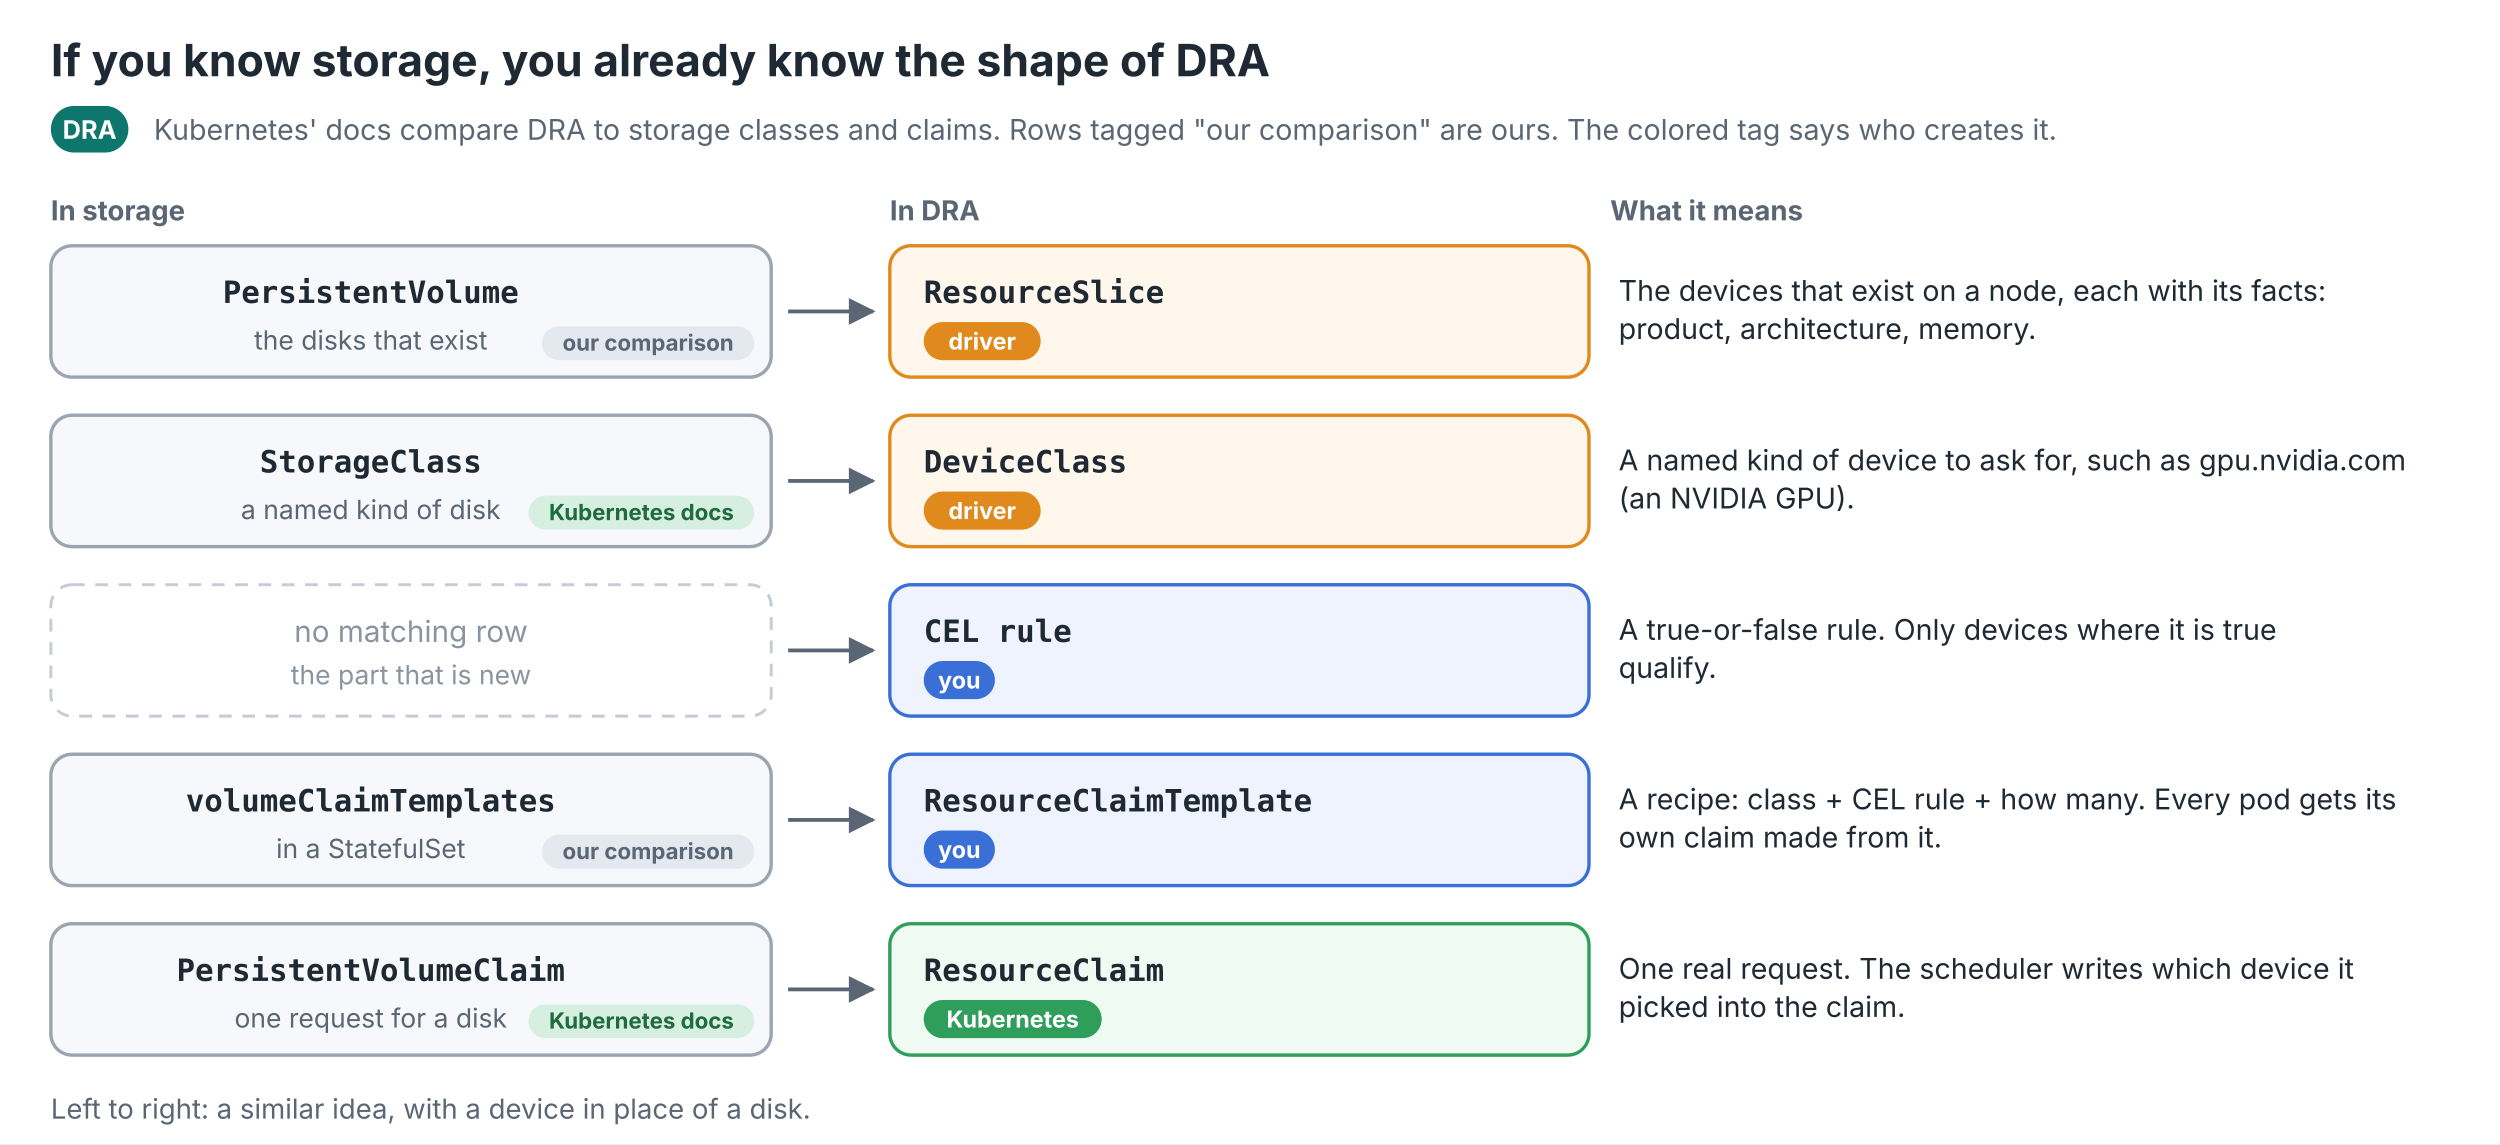
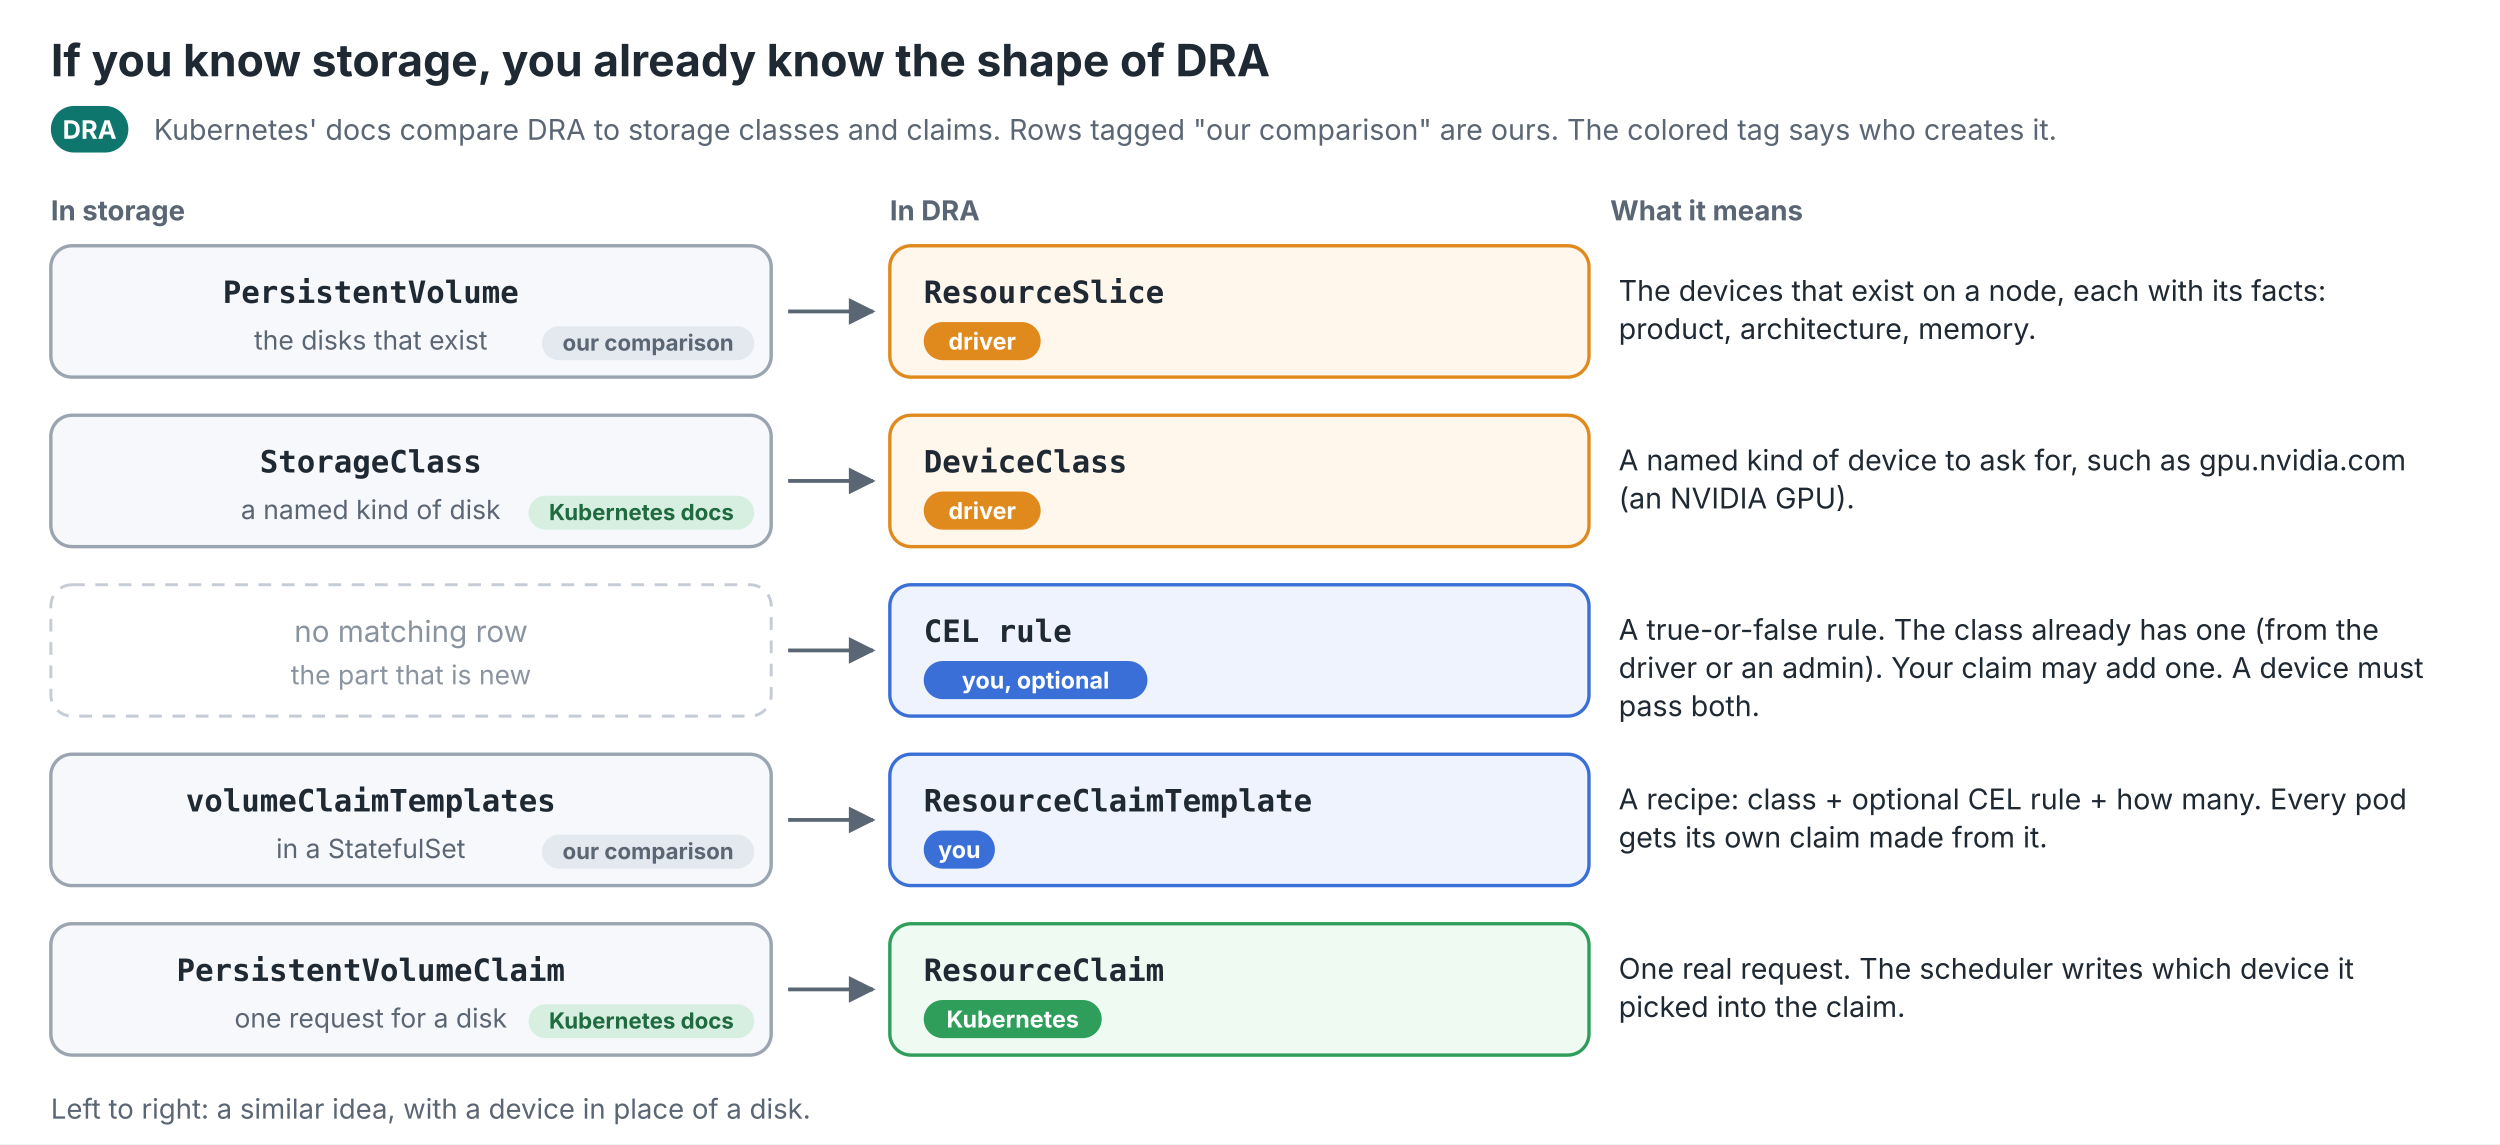
<svg xmlns="http://www.w3.org/2000/svg" viewBox="0 0 1180 540" width="1180" height="540" style="color-scheme: light">
  <rect width="100%" height="100%" fill="#ffffff" />
  <defs>
    <marker id="ar" viewBox="0 0 10 10" refX="9" refY="5" markerWidth="7" markerHeight="7" orient="auto-start-reverse">
      <path d="M0,0 L10,5 L0,10 z" fill="#5b6675" />
    </marker>
  </defs>
  <text x="24" y="36" font-family="Inter, Segoe UI, Helvetica, Arial, sans-serif" font-size="21" font-weight="700" fill="#1f2933" text-anchor="start">If you know storage, you already know the shape of DRA</text>
  <rect x="24.0" y="50.0" width="36.6" height="22.0" rx="11" fill="#0f766e" stroke="none" stroke-width="1.6" />
  <text x="42.3" y="65.5" font-family="Inter, Segoe UI, Helvetica, Arial, sans-serif" font-size="12" font-weight="700" fill="#ffffff" text-anchor="middle">DRA</text>
  <text x="72.6" y="66" font-family="Inter, Segoe UI, Helvetica, Arial, sans-serif" font-size="13.5" font-weight="400" fill="#5b6675" text-anchor="start">Kubernetes' docs compare DRA to storage classes and claims. Rows tagged "our comparison" are ours. The colored tag says who creates it.</text>
  <text x="24" y="104" font-family="Inter, Segoe UI, Helvetica, Arial, sans-serif" font-size="13" font-weight="700" fill="#5b6675" text-anchor="start">In storage</text>
  <text x="420" y="104" font-family="Inter, Segoe UI, Helvetica, Arial, sans-serif" font-size="13" font-weight="700" fill="#5b6675" text-anchor="start">In DRA</text>
  <text x="760" y="104" font-family="Inter, Segoe UI, Helvetica, Arial, sans-serif" font-size="13" font-weight="700" fill="#5b6675" text-anchor="start">What it means</text>
  <rect x="24.0" y="116.0" width="340.0" height="62.0" rx="10" fill="#f6f8fb" stroke="#9aa5b1" stroke-width="1.6" />
  <text x="175" y="143" font-family="SFMono-Regular, Menlo, Consolas, monospace" font-size="14.5" font-weight="700" fill="#1f2933" text-anchor="middle">PersistentVolume</text>
  <text x="175" y="165" font-family="Inter, Segoe UI, Helvetica, Arial, sans-serif" font-size="12.5" font-weight="400" fill="#5b6675" text-anchor="middle">the disks that exist</text>
  <rect x="255.8" y="154.0" width="100.2" height="16.0" rx="8" fill="#e4e9f0" stroke="none" stroke-width="1.6" />
  <text x="305.9" y="165.5" font-family="Inter, Segoe UI, Helvetica, Arial, sans-serif" font-size="10.5" font-weight="700" fill="#5b6675" text-anchor="middle">our comparison</text>
  <path d="M372,147 L412,147" stroke="#5b6675" stroke-width="1.8" fill="none" marker-end="url(#ar)" />
  <rect x="420.0" y="116.0" width="330.0" height="62.0" rx="10" fill="#fff7ec" stroke="#e08a1e" stroke-width="1.6" />
  <text x="436" y="143" font-family="SFMono-Regular, Menlo, Consolas, monospace" font-size="14.5" font-weight="700" fill="#1f2933" text-anchor="start">ResourceSlice</text>
  <rect x="436.0" y="152.0" width="55.2" height="18.0" rx="9" fill="#e08a1e" stroke="none" stroke-width="1.6" />
  <text x="463.6" y="165" font-family="Inter, Segoe UI, Helvetica, Arial, sans-serif" font-size="11" font-weight="700" fill="#ffffff" text-anchor="middle">driver</text>
  <text x="764" y="142" font-family="Inter, Segoe UI, Helvetica, Arial, sans-serif" font-size="13.5" font-weight="400" fill="#1f2933" text-anchor="start">The devices that exist on a node, each with its facts:</text>
  <text x="764" y="160" font-family="Inter, Segoe UI, Helvetica, Arial, sans-serif" font-size="13.5" font-weight="400" fill="#1f2933" text-anchor="start">product, architecture, memory.</text>
  <rect x="24.0" y="196.0" width="340.0" height="62.0" rx="10" fill="#f6f8fb" stroke="#9aa5b1" stroke-width="1.6" />
  <text x="175" y="223" font-family="SFMono-Regular, Menlo, Consolas, monospace" font-size="14.5" font-weight="700" fill="#1f2933" text-anchor="middle">StorageClass</text>
  <text x="175" y="245" font-family="Inter, Segoe UI, Helvetica, Arial, sans-serif" font-size="12.5" font-weight="400" fill="#5b6675" text-anchor="middle">a named kind of disk</text>
  <rect x="249.5" y="234.0" width="106.5" height="16.0" rx="8" fill="#d7efe0" stroke="none" stroke-width="1.6" />
  <text x="302.75" y="245.5" font-family="Inter, Segoe UI, Helvetica, Arial, sans-serif" font-size="10.5" font-weight="700" fill="#1f6b3f" text-anchor="middle">Kubernetes docs</text>
  <path d="M372,227 L412,227" stroke="#5b6675" stroke-width="1.8" fill="none" marker-end="url(#ar)" />
  <rect x="420.0" y="196.0" width="330.0" height="62.0" rx="10" fill="#fff7ec" stroke="#e08a1e" stroke-width="1.6" />
  <text x="436" y="223" font-family="SFMono-Regular, Menlo, Consolas, monospace" font-size="14.5" font-weight="700" fill="#1f2933" text-anchor="start">DeviceClass</text>
  <rect x="436.0" y="232.0" width="55.2" height="18.0" rx="9" fill="#e08a1e" stroke="none" stroke-width="1.6" />
  <text x="463.6" y="245" font-family="Inter, Segoe UI, Helvetica, Arial, sans-serif" font-size="11" font-weight="700" fill="#ffffff" text-anchor="middle">driver</text>
  <text x="764" y="222" font-family="Inter, Segoe UI, Helvetica, Arial, sans-serif" font-size="13.5" font-weight="400" fill="#1f2933" text-anchor="start">A named kind of device to ask for, such as gpu.nvidia.com</text>
  <text x="764" y="240" font-family="Inter, Segoe UI, Helvetica, Arial, sans-serif" font-size="13.5" font-weight="400" fill="#1f2933" text-anchor="start">(an NVIDIA GPU).</text>
  <rect x="24.0" y="276.0" width="340.0" height="62.0" rx="10" fill="#ffffff" stroke="#c5ccd6" stroke-width="1.4" stroke-dasharray="6 5" />
  <text x="194" y="303" font-family="Inter, Segoe UI, Helvetica, Arial, sans-serif" font-size="14" font-weight="400" fill="#8a94a1" text-anchor="middle">no matching row</text>
  <text x="194" y="323" font-family="Inter, Segoe UI, Helvetica, Arial, sans-serif" font-size="12.5" font-weight="400" fill="#8a94a1" text-anchor="middle">the part that is new</text>
  <path d="M372,307 L412,307" stroke="#5b6675" stroke-width="1.8" fill="none" marker-end="url(#ar)" />
  <rect x="420.0" y="276.0" width="330.0" height="62.0" rx="10" fill="#eef3fd" stroke="#3b6fd8" stroke-width="1.6" />
  <text x="436" y="303" font-family="SFMono-Regular, Menlo, Consolas, monospace" font-size="14.5" font-weight="700" fill="#1f2933" text-anchor="start">CEL rule</text>
-   <rect x="436.0" y="312.0" width="33.6" height="18.0" rx="9" fill="#3b6fd8" stroke="none" stroke-width="1.6" />
-   <text x="452.8" y="325" font-family="Inter, Segoe UI, Helvetica, Arial, sans-serif" font-size="11" font-weight="700" fill="#ffffff" text-anchor="middle">you</text>
-   <text x="764" y="302" font-family="Inter, Segoe UI, Helvetica, Arial, sans-serif" font-size="13.5" font-weight="400" fill="#1f2933" text-anchor="start">A true-or-false rule. Only devices where it is true</text>
-   <text x="764" y="320" font-family="Inter, Segoe UI, Helvetica, Arial, sans-serif" font-size="13.5" font-weight="400" fill="#1f2933" text-anchor="start">qualify.</text>
+   <rect x="436.0" y="312.0" width="105.6" height="18.0" rx="9" fill="#3b6fd8" stroke="none" stroke-width="1.6" />
+   <text x="488.8" y="325" font-family="Inter, Segoe UI, Helvetica, Arial, sans-serif" font-size="11" font-weight="700" fill="#ffffff" text-anchor="middle">you, optional</text>
+   <text x="764" y="302" font-family="Inter, Segoe UI, Helvetica, Arial, sans-serif" font-size="13.5" font-weight="400" fill="#1f2933" text-anchor="start">A true-or-false rule. The class already has one (from the</text>
+   <text x="764" y="320" font-family="Inter, Segoe UI, Helvetica, Arial, sans-serif" font-size="13.5" font-weight="400" fill="#1f2933" text-anchor="start">driver or an admin). Your claim may add one. A device must</text>
+   <text x="764" y="338" font-family="Inter, Segoe UI, Helvetica, Arial, sans-serif" font-size="13.5" font-weight="400" fill="#1f2933" text-anchor="start">pass both.</text>
  <rect x="24.0" y="356.0" width="340.0" height="62.0" rx="10" fill="#f6f8fb" stroke="#9aa5b1" stroke-width="1.6" />
  <text x="175" y="383" font-family="SFMono-Regular, Menlo, Consolas, monospace" font-size="14.5" font-weight="700" fill="#1f2933" text-anchor="middle">volumeClaimTemplates</text>
  <text x="175" y="405" font-family="Inter, Segoe UI, Helvetica, Arial, sans-serif" font-size="12.5" font-weight="400" fill="#5b6675" text-anchor="middle">in a StatefulSet</text>
  <rect x="255.8" y="394.0" width="100.2" height="16.0" rx="8" fill="#e4e9f0" stroke="none" stroke-width="1.6" />
  <text x="305.9" y="405.5" font-family="Inter, Segoe UI, Helvetica, Arial, sans-serif" font-size="10.5" font-weight="700" fill="#5b6675" text-anchor="middle">our comparison</text>
  <path d="M372,387 L412,387" stroke="#5b6675" stroke-width="1.8" fill="none" marker-end="url(#ar)" />
  <rect x="420.0" y="356.0" width="330.0" height="62.0" rx="10" fill="#eef3fd" stroke="#3b6fd8" stroke-width="1.6" />
  <text x="436" y="383" font-family="SFMono-Regular, Menlo, Consolas, monospace" font-size="14.5" font-weight="700" fill="#1f2933" text-anchor="start">ResourceClaimTemplate</text>
  <rect x="436.0" y="392.0" width="33.6" height="18.0" rx="9" fill="#3b6fd8" stroke="none" stroke-width="1.6" />
  <text x="452.8" y="405" font-family="Inter, Segoe UI, Helvetica, Arial, sans-serif" font-size="11" font-weight="700" fill="#ffffff" text-anchor="middle">you</text>
-   <text x="764" y="382" font-family="Inter, Segoe UI, Helvetica, Arial, sans-serif" font-size="13.5" font-weight="400" fill="#1f2933" text-anchor="start">A recipe: class + CEL rule + how many. Every pod gets its</text>
-   <text x="764" y="400" font-family="Inter, Segoe UI, Helvetica, Arial, sans-serif" font-size="13.5" font-weight="400" fill="#1f2933" text-anchor="start">own claim made from it.</text>
+   <text x="764" y="382" font-family="Inter, Segoe UI, Helvetica, Arial, sans-serif" font-size="13.5" font-weight="400" fill="#1f2933" text-anchor="start">A recipe: class + optional CEL rule + how many. Every pod</text>
+   <text x="764" y="400" font-family="Inter, Segoe UI, Helvetica, Arial, sans-serif" font-size="13.5" font-weight="400" fill="#1f2933" text-anchor="start">gets its own claim made from it.</text>
  <rect x="24.0" y="436.0" width="340.0" height="62.0" rx="10" fill="#f6f8fb" stroke="#9aa5b1" stroke-width="1.6" />
  <text x="175" y="463" font-family="SFMono-Regular, Menlo, Consolas, monospace" font-size="14.5" font-weight="700" fill="#1f2933" text-anchor="middle">PersistentVolumeClaim</text>
  <text x="175" y="485" font-family="Inter, Segoe UI, Helvetica, Arial, sans-serif" font-size="12.5" font-weight="400" fill="#5b6675" text-anchor="middle">one request for a disk</text>
  <rect x="249.5" y="474.0" width="106.5" height="16.0" rx="8" fill="#d7efe0" stroke="none" stroke-width="1.6" />
  <text x="302.75" y="485.5" font-family="Inter, Segoe UI, Helvetica, Arial, sans-serif" font-size="10.5" font-weight="700" fill="#1f6b3f" text-anchor="middle">Kubernetes docs</text>
  <path d="M372,467 L412,467" stroke="#5b6675" stroke-width="1.8" fill="none" marker-end="url(#ar)" />
  <rect x="420.0" y="436.0" width="330.0" height="62.0" rx="10" fill="#effaf3" stroke="#2f9e5b" stroke-width="1.6" />
  <text x="436" y="463" font-family="SFMono-Regular, Menlo, Consolas, monospace" font-size="14.5" font-weight="700" fill="#1f2933" text-anchor="start">ResourceClaim</text>
  <rect x="436.0" y="472.0" width="84.0" height="18.0" rx="9" fill="#2f9e5b" stroke="none" stroke-width="1.6" />
  <text x="478.0" y="485" font-family="Inter, Segoe UI, Helvetica, Arial, sans-serif" font-size="11" font-weight="700" fill="#ffffff" text-anchor="middle">Kubernetes</text>
  <text x="764" y="462" font-family="Inter, Segoe UI, Helvetica, Arial, sans-serif" font-size="13.5" font-weight="400" fill="#1f2933" text-anchor="start">One real request. The scheduler writes which device it</text>
  <text x="764" y="480" font-family="Inter, Segoe UI, Helvetica, Arial, sans-serif" font-size="13.5" font-weight="400" fill="#1f2933" text-anchor="start">picked into the claim.</text>
  <text x="24" y="528" font-family="Inter, Segoe UI, Helvetica, Arial, sans-serif" font-size="13" font-weight="400" fill="#5b6675" text-anchor="start">Left to right: a similar idea, with a device in place of a disk.</text>
</svg>
